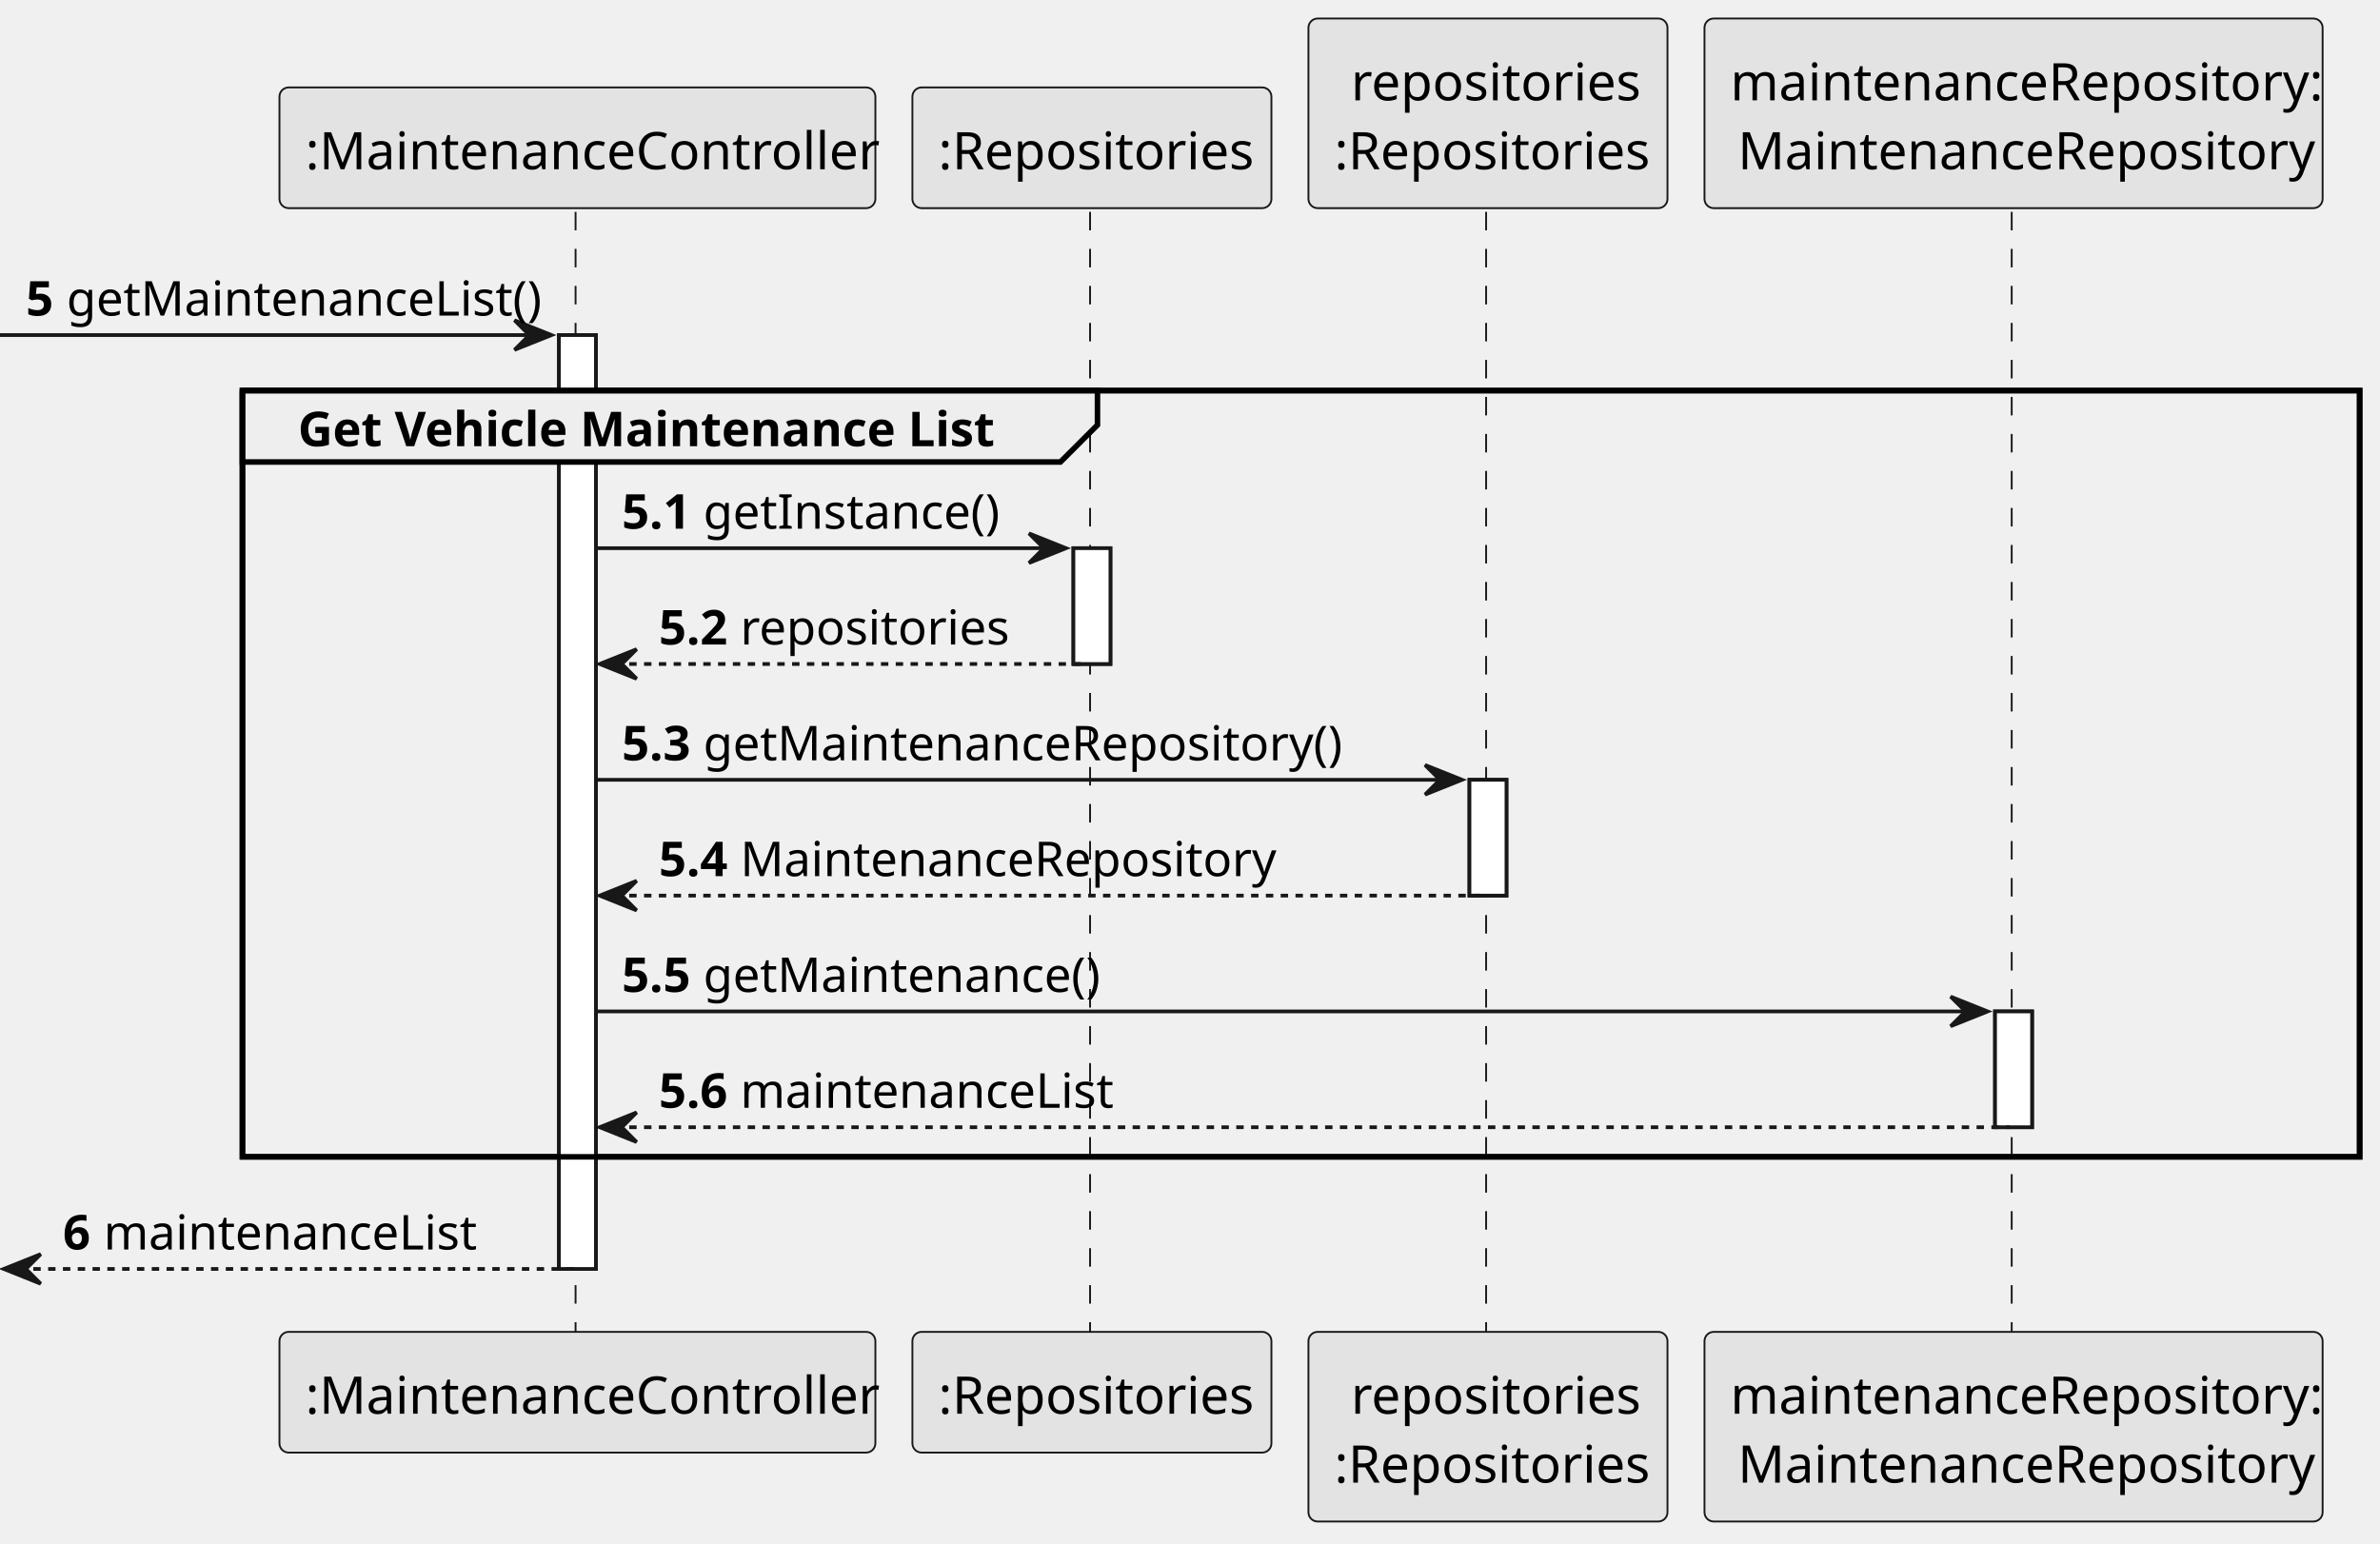
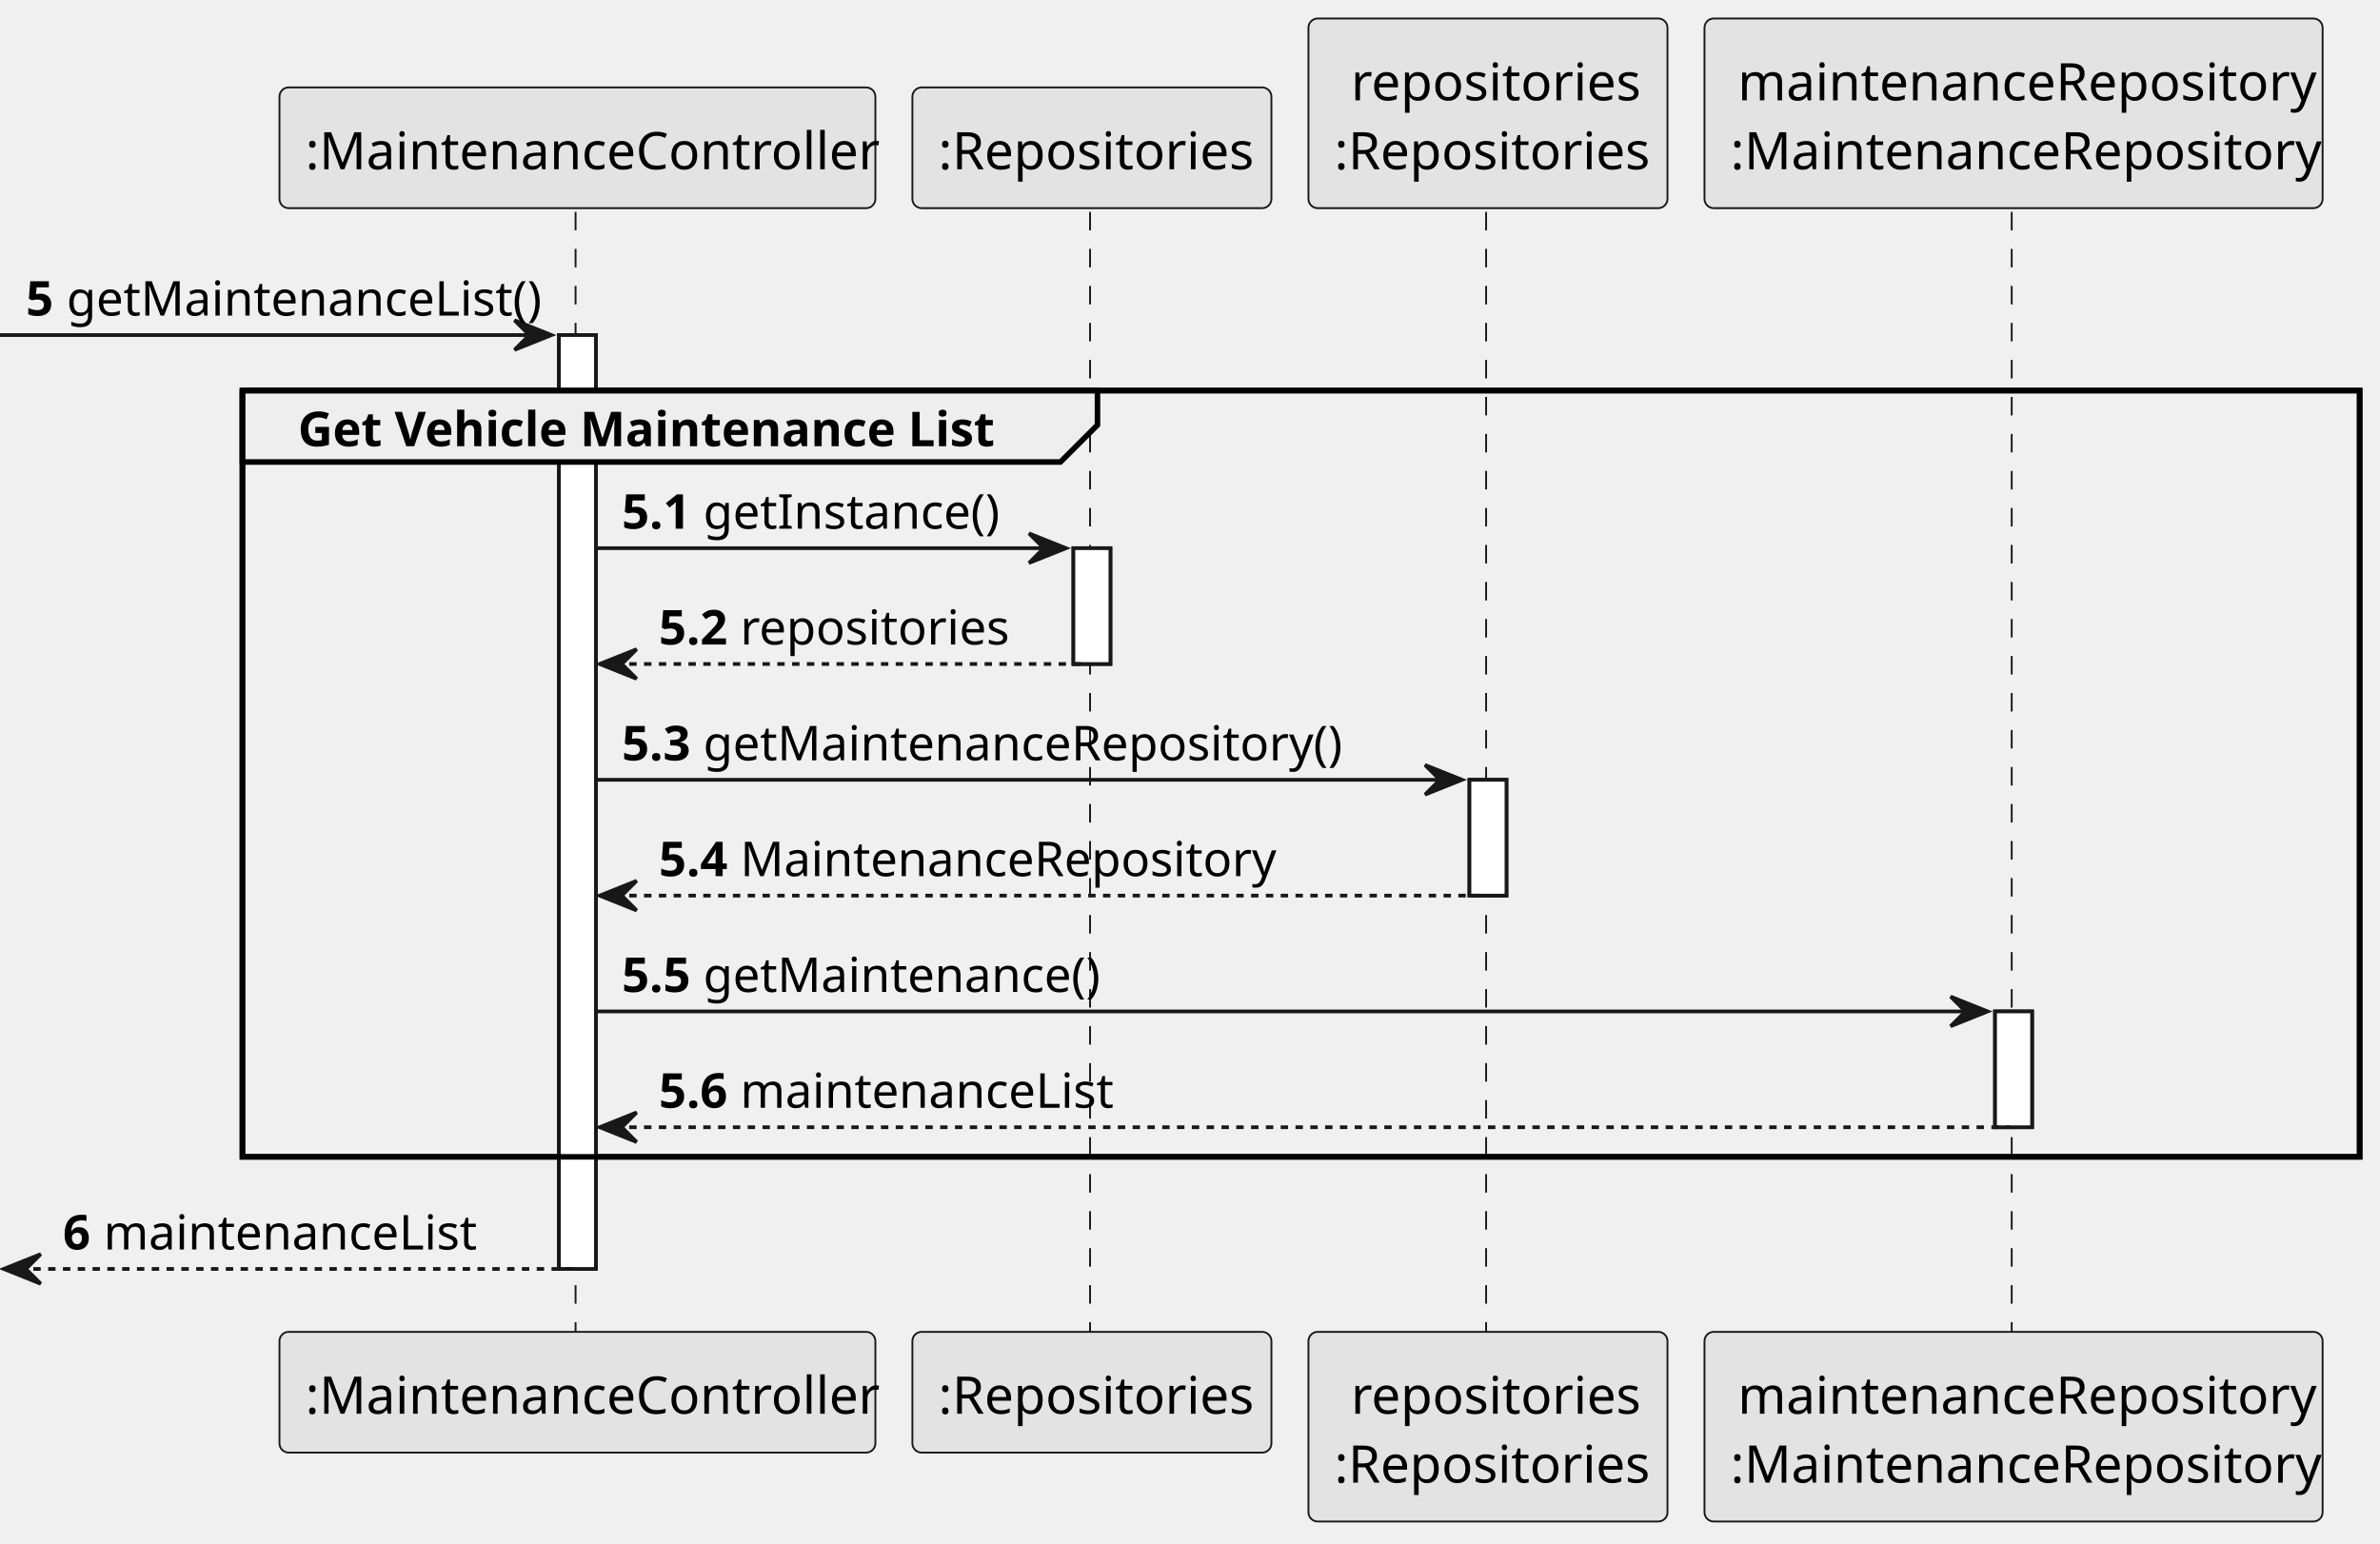
<svg xmlns="http://www.w3.org/2000/svg" contentStyleType="text/css" height="417px" preserveAspectRatio="none" style="width:643px;height:417px;background:#FFFFFF;" version="1.1" viewBox="0 0 643 417" width="643px" zoomAndPan="magnify">
  <defs />
  <g>
    <rect fill="#FFFFFF" height="252.328" style="stroke:#181818;stroke-width:1.0;" width="10" x="151" y="90.533" />
    <rect fill="#FFFFFF" height="31.291" style="stroke:#181818;stroke-width:1.0;" width="10" x="290" y="148.115" />
    <rect fill="#FFFFFF" height="31.291" style="stroke:#181818;stroke-width:1.0;" width="10" x="397" y="210.697" />
    <rect fill="#FFFFFF" height="31.291" style="stroke:#181818;stroke-width:1.0;" width="10" x="539" y="273.279" />
    <rect fill="none" height="207.037" style="stroke:#000000;stroke-width:1.5;" width="572" x="65.5" y="105.533" />
    <line style="stroke:#181818;stroke-width:0.5;stroke-dasharray:5.0,5.0;" x1="155.5" x2="155.5" y1="57.242" y2="360.861" />
    <line style="stroke:#181818;stroke-width:0.5;stroke-dasharray:5.0,5.0;" x1="294.5" x2="294.5" y1="57.242" y2="360.861" />
    <line style="stroke:#181818;stroke-width:0.5;stroke-dasharray:5.0,5.0;" x1="401.5" x2="401.5" y1="57.242" y2="360.861" />
    <line style="stroke:#181818;stroke-width:0.5;stroke-dasharray:5.0,5.0;" x1="543.5" x2="543.5" y1="57.242" y2="360.861" />
    <rect fill="#E3E3E3" height="32.621" rx="2.5" ry="2.5" style="stroke:#181818;stroke-width:0.5;" width="161" x="75.5" y="23.621" />
    <text fill="#000000" font-family="sans-serif" font-size="14" lengthAdjust="spacing" textLength="147" x="82.5" y="45.728">:MaintenanceController</text>
    <rect fill="#E3E3E3" height="32.621" rx="2.5" ry="2.5" style="stroke:#181818;stroke-width:0.5;" width="161" x="75.5" y="359.861" />
    <text fill="#000000" font-family="sans-serif" font-size="14" lengthAdjust="spacing" textLength="147" x="82.5" y="381.969">:MaintenanceController</text>
    <rect fill="#E3E3E3" height="32.621" rx="2.5" ry="2.5" style="stroke:#181818;stroke-width:0.5;" width="97" x="246.5" y="23.621" />
    <text fill="#000000" font-family="sans-serif" font-size="14" lengthAdjust="spacing" textLength="83" x="253.5" y="45.728">:Repositories</text>
    <rect fill="#E3E3E3" height="32.621" rx="2.5" ry="2.5" style="stroke:#181818;stroke-width:0.5;" width="97" x="246.5" y="359.861" />
    <text fill="#000000" font-family="sans-serif" font-size="14" lengthAdjust="spacing" textLength="83" x="253.5" y="381.969">:Repositories</text>
    <rect fill="#E3E3E3" height="51.242" rx="2.5" ry="2.5" style="stroke:#181818;stroke-width:0.5;" width="97" x="353.5" y="5" />
    <text fill="#000000" font-family="sans-serif" font-size="14" lengthAdjust="spacing" textLength="74" x="365" y="27.107">repositories</text>
    <text fill="#000000" font-family="sans-serif" font-size="14" lengthAdjust="spacing" textLength="83" x="360.5" y="45.728">:Repositories</text>
    <rect fill="#E3E3E3" height="51.242" rx="2.5" ry="2.5" style="stroke:#181818;stroke-width:0.5;" width="97" x="353.5" y="359.861" />
    <text fill="#000000" font-family="sans-serif" font-size="14" lengthAdjust="spacing" textLength="74" x="365" y="381.969">repositories</text>
    <text fill="#000000" font-family="sans-serif" font-size="14" lengthAdjust="spacing" textLength="83" x="360.5" y="400.59">:Repositories</text>
    <rect fill="#E3E3E3" height="51.242" rx="2.5" ry="2.5" style="stroke:#181818;stroke-width:0.5;" width="167" x="460.5" y="5" />
-     <text fill="#000000" font-family="sans-serif" font-size="14" lengthAdjust="spacing" textLength="153" x="467.5" y="27.107">maintenanceRepository:</text>
-     <text fill="#000000" font-family="sans-serif" font-size="14" lengthAdjust="spacing" textLength="149" x="469.5" y="45.728">MaintenanceRepository</text>
+     <text fill="#000000" font-family="sans-serif" font-size="14" lengthAdjust="spacing" textLength="149" x="469.5" y="27.107">maintenanceRepository</text>
+     <text fill="#000000" font-family="sans-serif" font-size="14" lengthAdjust="spacing" textLength="153" x="467.5" y="45.728">:MaintenanceRepository</text>
    <rect fill="#E3E3E3" height="51.242" rx="2.5" ry="2.5" style="stroke:#181818;stroke-width:0.5;" width="167" x="460.5" y="359.861" />
-     <text fill="#000000" font-family="sans-serif" font-size="14" lengthAdjust="spacing" textLength="153" x="467.5" y="381.969">maintenanceRepository:</text>
-     <text fill="#000000" font-family="sans-serif" font-size="14" lengthAdjust="spacing" textLength="149" x="469.5" y="400.59">MaintenanceRepository</text>
+     <text fill="#000000" font-family="sans-serif" font-size="14" lengthAdjust="spacing" textLength="149" x="469.5" y="381.969">maintenanceRepository</text>
+     <text fill="#000000" font-family="sans-serif" font-size="14" lengthAdjust="spacing" textLength="153" x="467.5" y="400.59">:MaintenanceRepository</text>
    <rect fill="#FFFFFF" height="252.328" style="stroke:#181818;stroke-width:1.0;" width="10" x="151" y="90.533" />
    <rect fill="#FFFFFF" height="31.291" style="stroke:#181818;stroke-width:1.0;" width="10" x="290" y="148.115" />
    <rect fill="#FFFFFF" height="31.291" style="stroke:#181818;stroke-width:1.0;" width="10" x="397" y="210.697" />
    <rect fill="#FFFFFF" height="31.291" style="stroke:#181818;stroke-width:1.0;" width="10" x="539" y="273.279" />
    <polygon fill="#181818" points="139,86.533,149,90.533,139,94.533,143,90.533" style="stroke:#181818;stroke-width:1.0;" />
    <line style="stroke:#181818;stroke-width:1.0;" x1="0" x2="145" y1="90.533" y2="90.533" />
    <text fill="#000000" font-family="sans-serif" font-size="13" font-weight="bold" lengthAdjust="spacing" textLength="7" x="7" y="85.27">5</text>
    <text fill="#000000" font-family="sans-serif" font-size="13" lengthAdjust="spacing" textLength="121" x="18" y="85.27">getMaintenanceList()</text>
    <path d="M65.5,105.533 L296.5,105.533 L296.5,114.824 L286.5,124.824 L65.5,124.824 L65.5,105.533 " fill="#EEEEEE" style="stroke:#000000;stroke-width:1.5;" />
    <rect fill="none" height="207.037" style="stroke:#000000;stroke-width:1.5;" width="572" x="65.5" y="105.533" />
    <text fill="#000000" font-family="sans-serif" font-size="13" font-weight="bold" lengthAdjust="spacing" textLength="186" x="80.5" y="120.561">Get Vehicle Maintenance List</text>
    <polygon fill="#181818" points="278,144.115,288,148.115,278,152.115,282,148.115" style="stroke:#181818;stroke-width:1.0;" />
    <line style="stroke:#181818;stroke-width:1.0;" x1="161" x2="284" y1="148.115" y2="148.115" />
    <text fill="#000000" font-family="sans-serif" font-size="13" font-weight="bold" lengthAdjust="spacing" textLength="18" x="168" y="142.852">5.1</text>
    <text fill="#000000" font-family="sans-serif" font-size="13" lengthAdjust="spacing" textLength="75" x="190" y="142.852">getInstance()</text>
    <polygon fill="#181818" points="172,175.406,162,179.406,172,183.406,168,179.406" style="stroke:#181818;stroke-width:1.0;" />
    <line style="stroke:#181818;stroke-width:1.0;stroke-dasharray:2.0,2.0;" x1="166" x2="294" y1="179.406" y2="179.406" />
    <text fill="#000000" font-family="sans-serif" font-size="13" font-weight="bold" lengthAdjust="spacing" textLength="18" x="178" y="174.144">5.2</text>
    <text fill="#000000" font-family="sans-serif" font-size="13" lengthAdjust="spacing" textLength="67" x="200" y="174.144">repositories</text>
    <polygon fill="#181818" points="385,206.697,395,210.697,385,214.697,389,210.697" style="stroke:#181818;stroke-width:1.0;" />
    <line style="stroke:#181818;stroke-width:1.0;" x1="161" x2="391" y1="210.697" y2="210.697" />
    <text fill="#000000" font-family="sans-serif" font-size="13" font-weight="bold" lengthAdjust="spacing" textLength="18" x="168" y="205.435">5.3</text>
    <text fill="#000000" font-family="sans-serif" font-size="13" lengthAdjust="spacing" textLength="162" x="190" y="205.435">getMaintenanceRepository()</text>
    <polygon fill="#181818" points="172,237.988,162,241.988,172,245.988,168,241.988" style="stroke:#181818;stroke-width:1.0;" />
    <line style="stroke:#181818;stroke-width:1.0;stroke-dasharray:2.0,2.0;" x1="166" x2="401" y1="241.988" y2="241.988" />
    <text fill="#000000" font-family="sans-serif" font-size="13" font-weight="bold" lengthAdjust="spacing" textLength="18" x="178" y="236.726">5.4</text>
    <text fill="#000000" font-family="sans-serif" font-size="13" lengthAdjust="spacing" textLength="136" x="200" y="236.726">MaintenanceRepository</text>
    <polygon fill="#181818" points="527,269.279,537,273.279,527,277.279,531,273.279" style="stroke:#181818;stroke-width:1.0;" />
    <line style="stroke:#181818;stroke-width:1.0;" x1="161" x2="533" y1="273.279" y2="273.279" />
    <text fill="#000000" font-family="sans-serif" font-size="13" font-weight="bold" lengthAdjust="spacing" textLength="18" x="168" y="268.017">5.5</text>
    <text fill="#000000" font-family="sans-serif" font-size="13" lengthAdjust="spacing" textLength="100" x="190" y="268.017">getMaintenance()</text>
    <polygon fill="#181818" points="172,300.57,162,304.57,172,308.57,168,304.57" style="stroke:#181818;stroke-width:1.0;" />
    <line style="stroke:#181818;stroke-width:1.0;stroke-dasharray:2.0,2.0;" x1="166" x2="543" y1="304.57" y2="304.57" />
    <text fill="#000000" font-family="sans-serif" font-size="13" font-weight="bold" lengthAdjust="spacing" textLength="18" x="178" y="299.308">5.6</text>
    <text fill="#000000" font-family="sans-serif" font-size="13" lengthAdjust="spacing" textLength="95" x="200" y="299.308">maintenanceList</text>
    <polygon fill="#181818" points="11,338.861,1,342.861,11,346.861,7,342.861" style="stroke:#181818;stroke-width:1.0;" />
    <line style="stroke:#181818;stroke-width:1.0;stroke-dasharray:2.0,2.0;" x1="5" x2="155" y1="342.861" y2="342.861" />
    <text fill="#000000" font-family="sans-serif" font-size="13" font-weight="bold" lengthAdjust="spacing" textLength="7" x="17" y="337.599">6</text>
    <text fill="#000000" font-family="sans-serif" font-size="13" lengthAdjust="spacing" textLength="95" x="28" y="337.599">maintenanceList</text>
  </g>
</svg>
